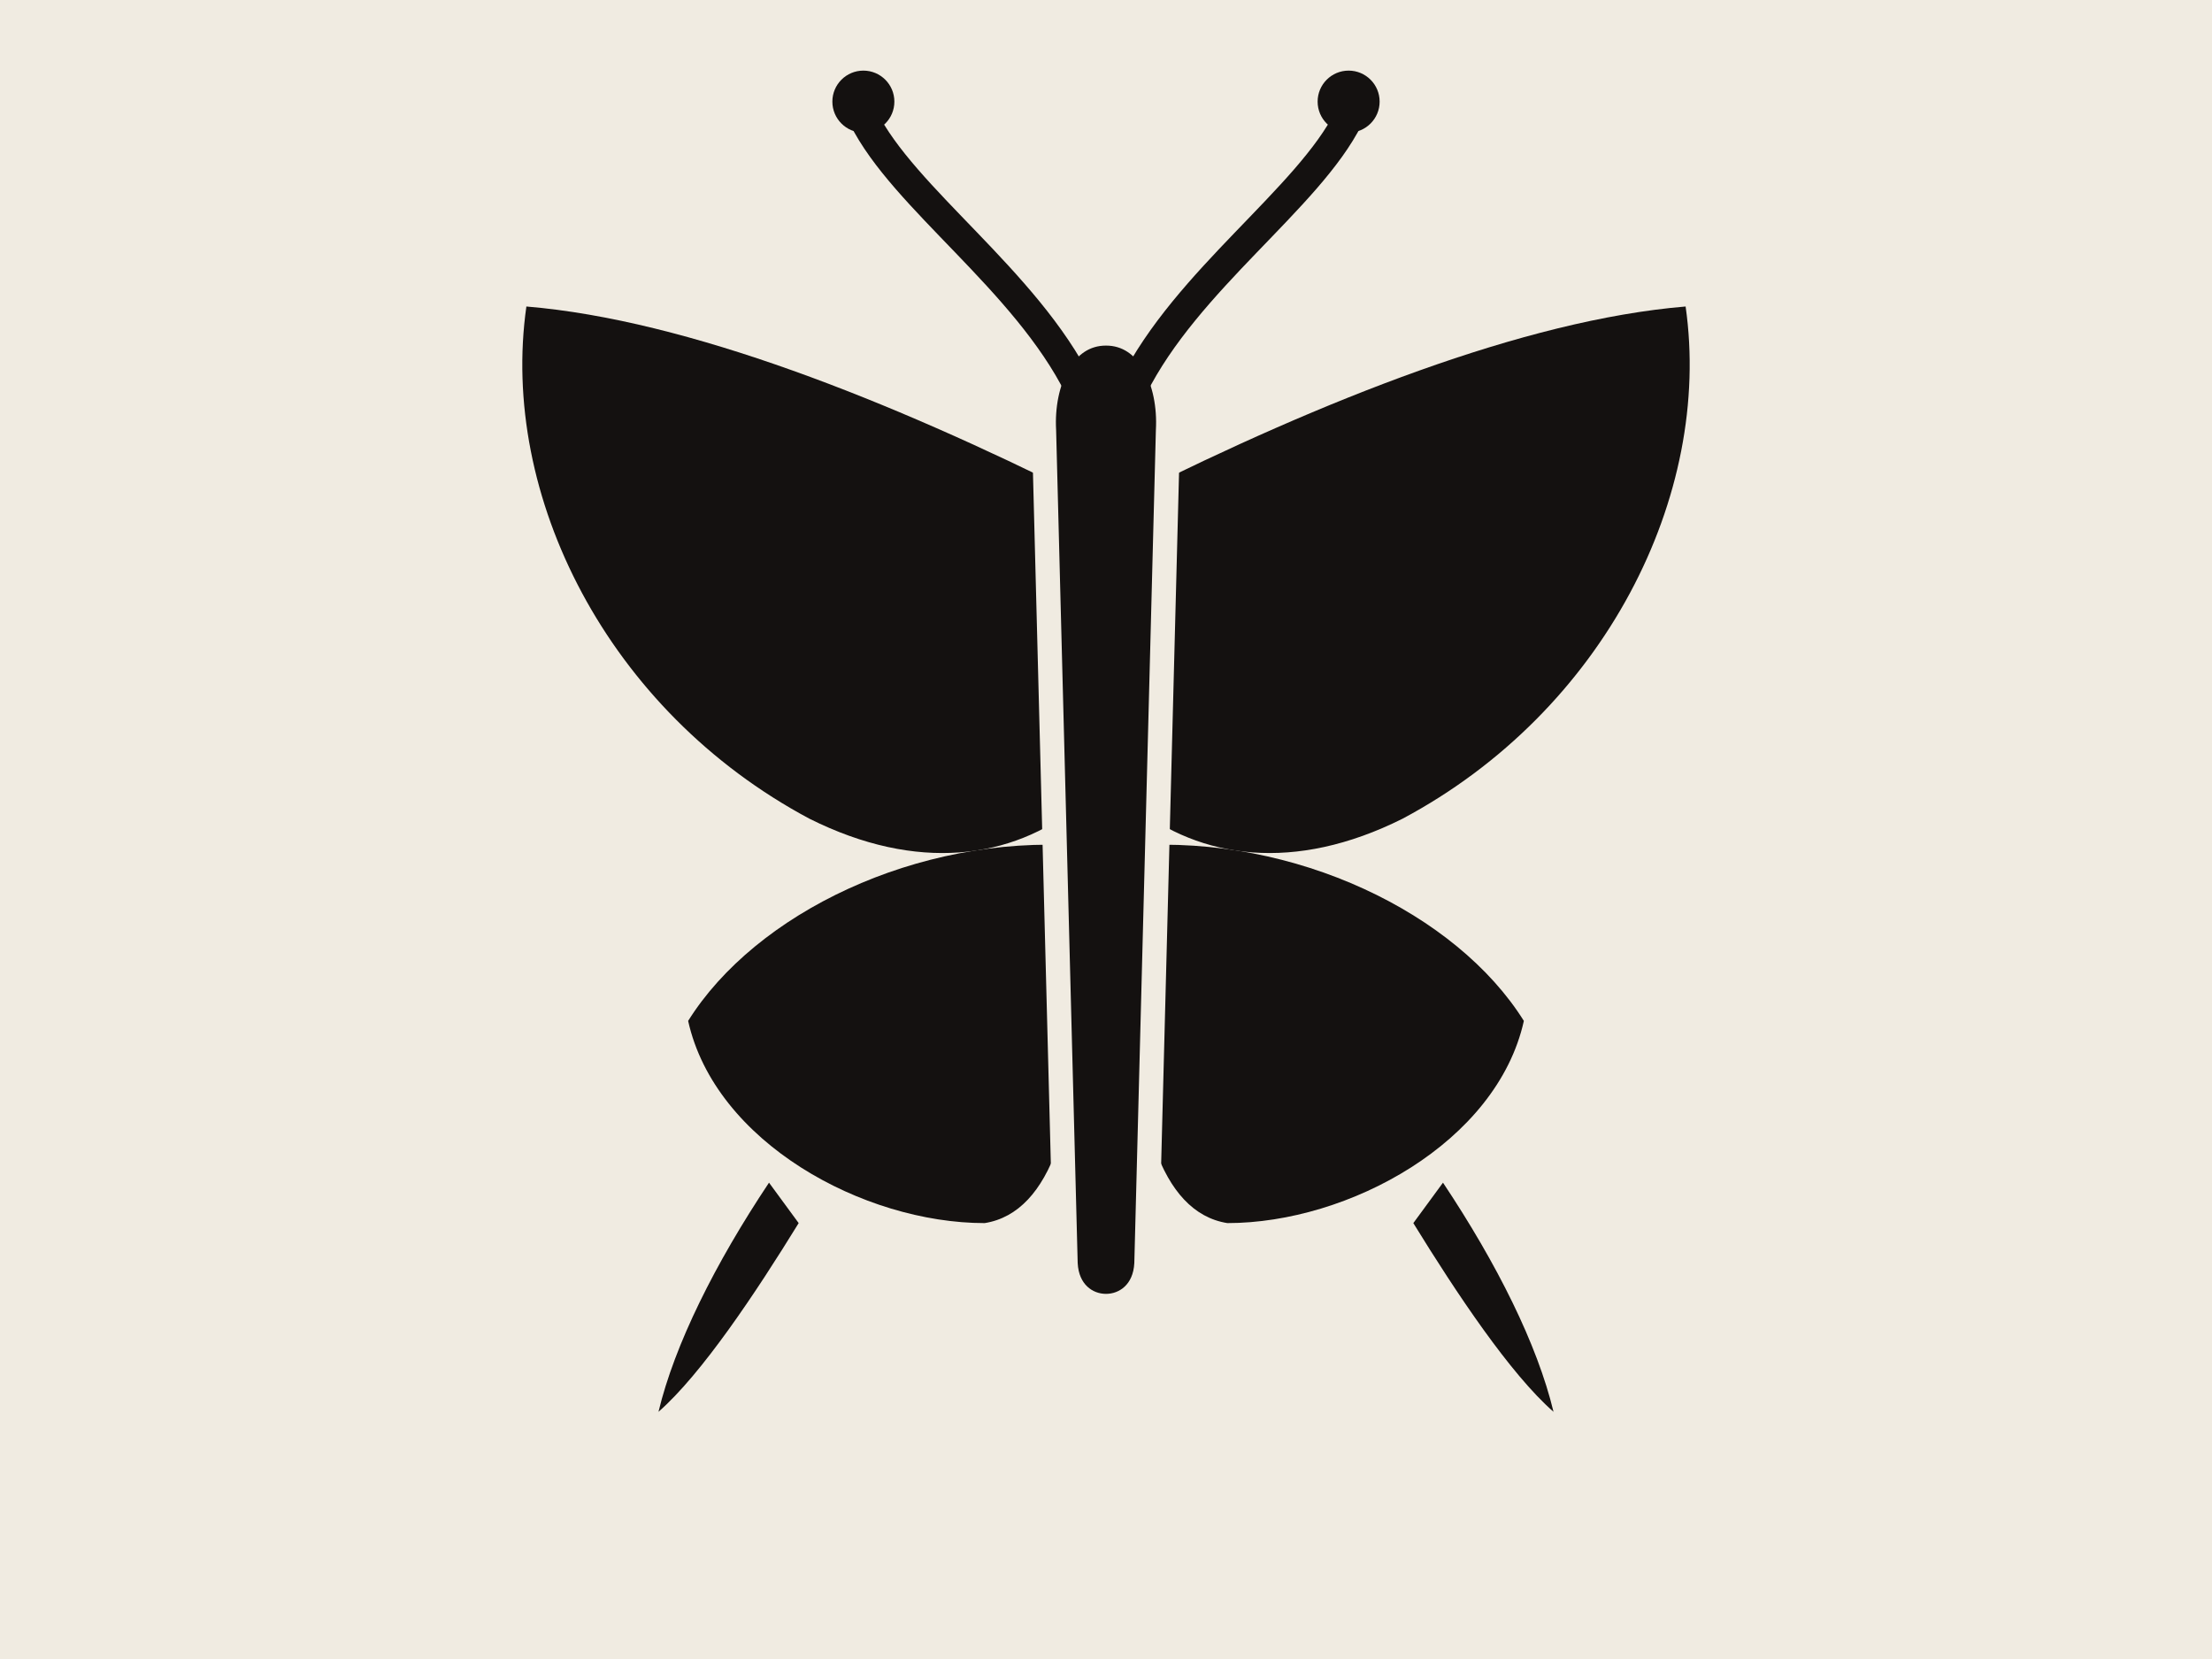
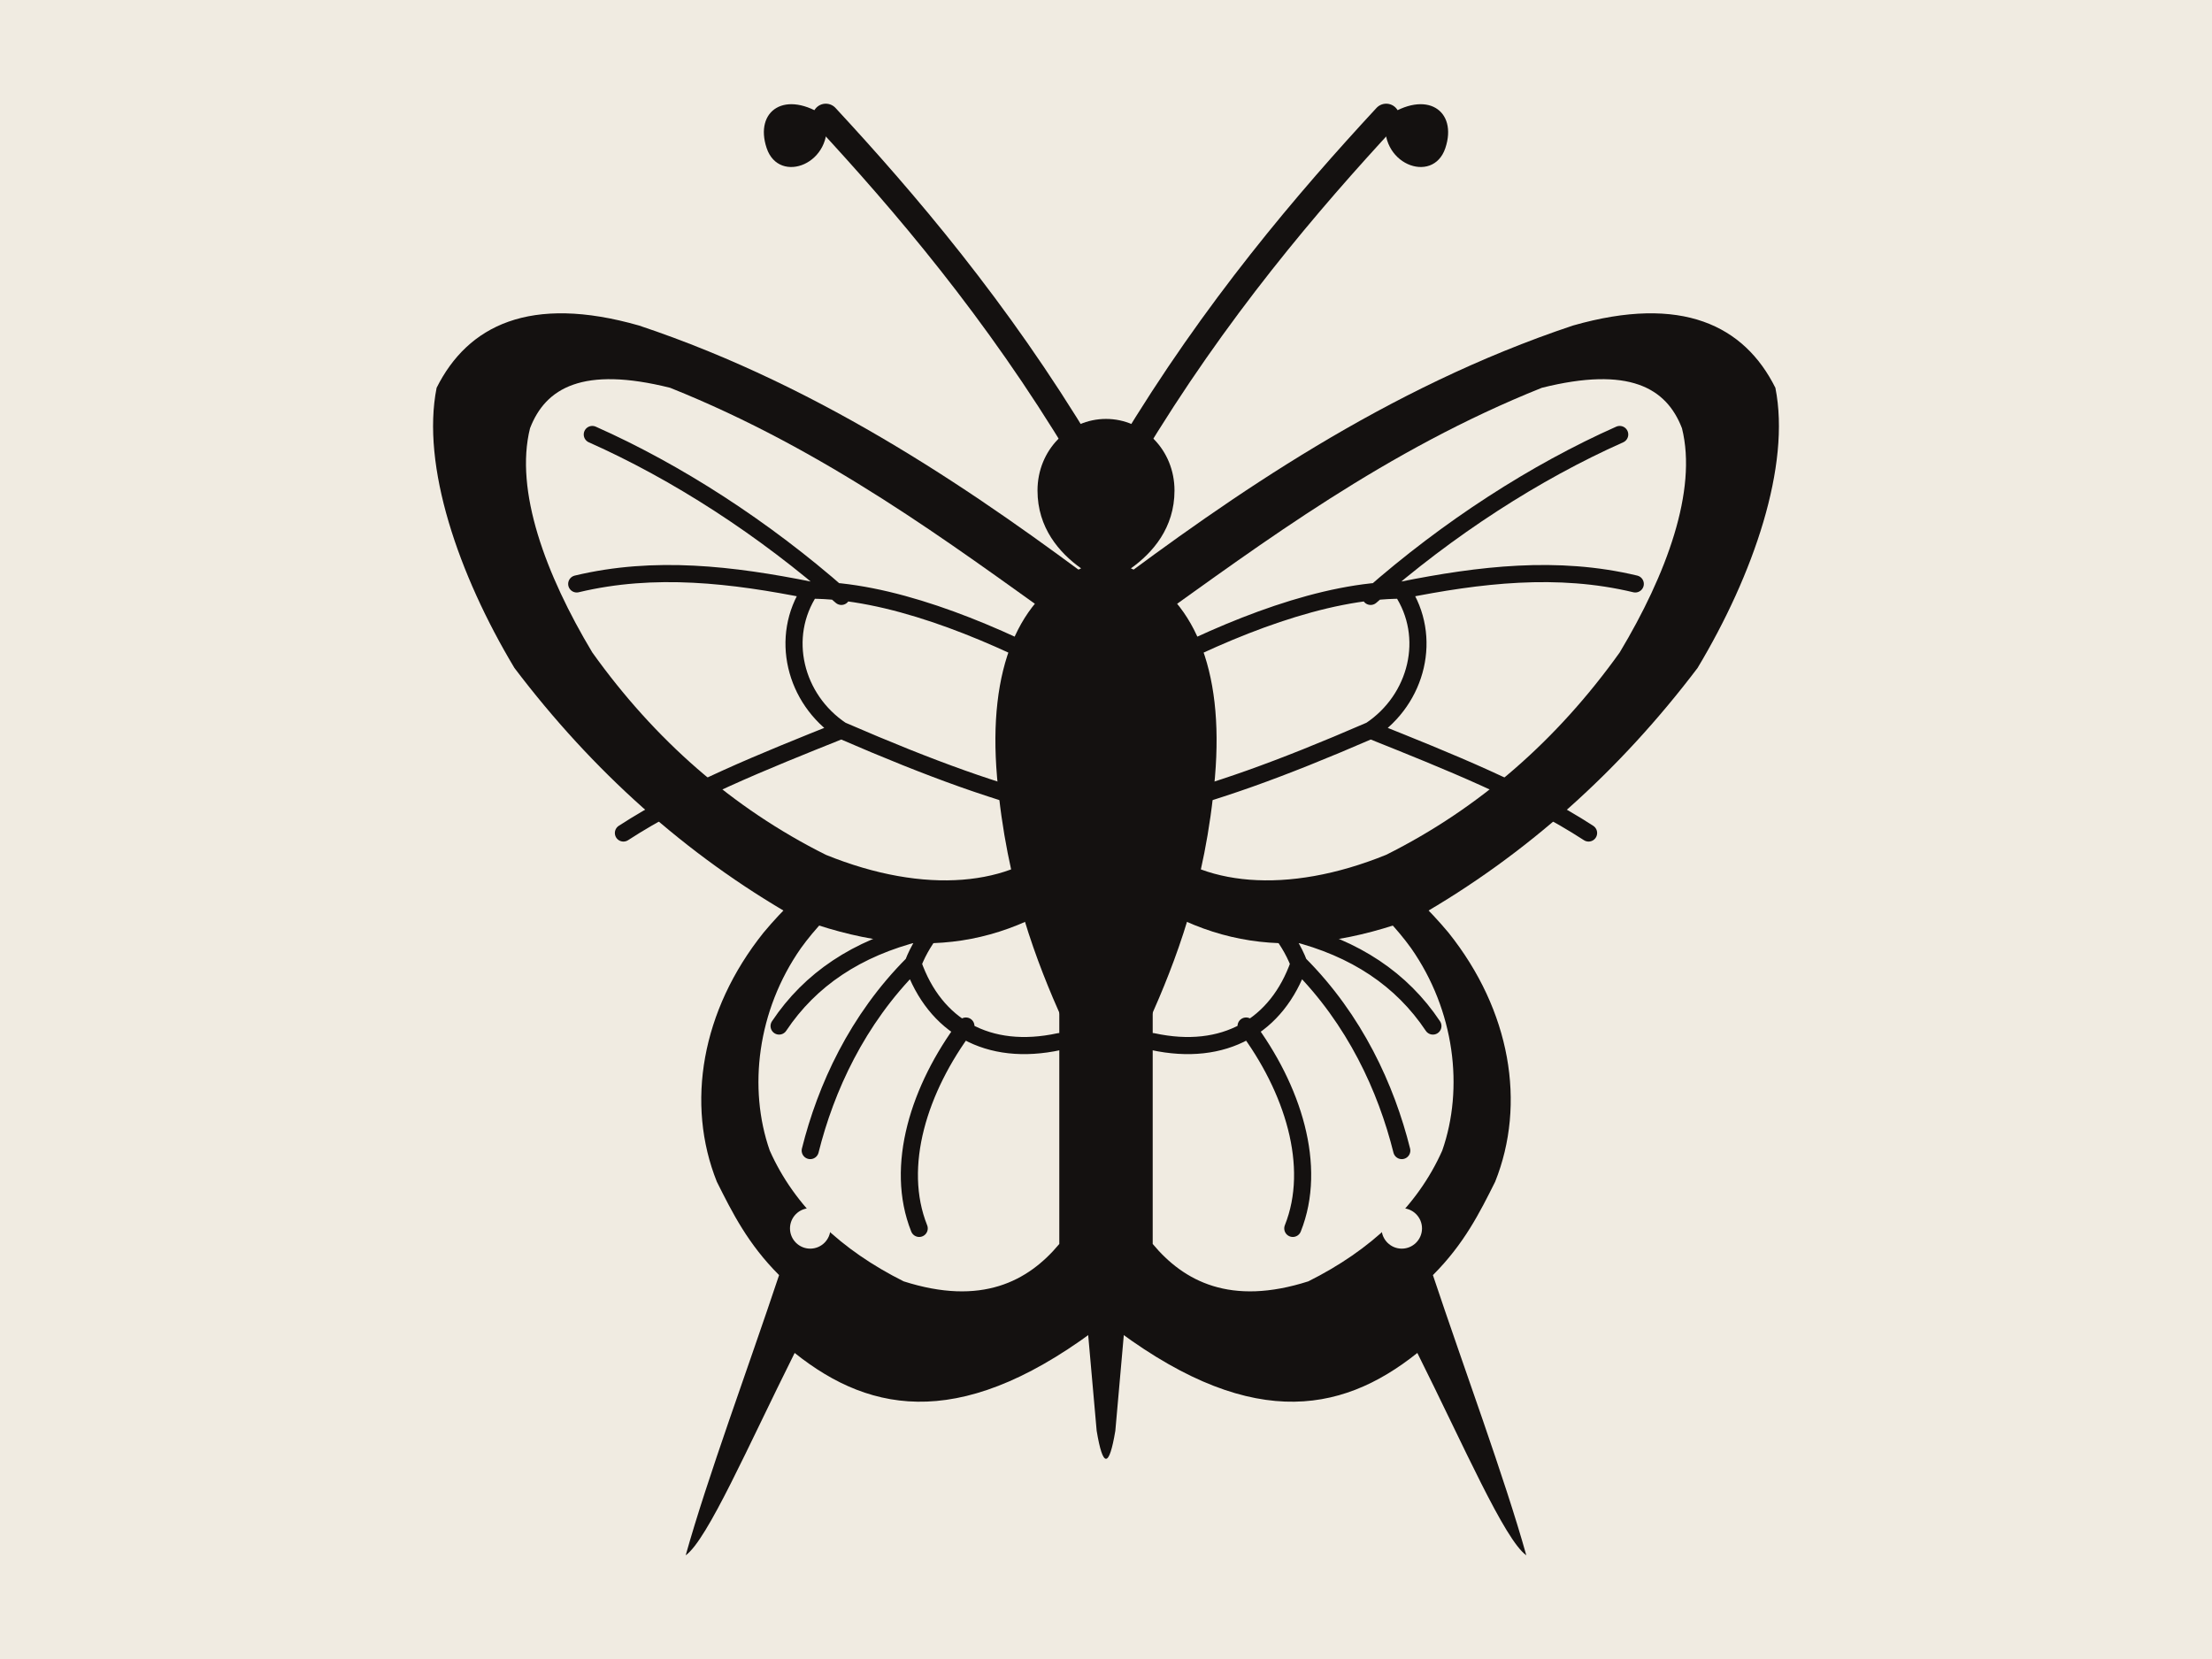
<svg xmlns="http://www.w3.org/2000/svg" viewBox="0 0 64 48" width="256" height="192" role="img" aria-label="Lycaenid butterfly, archetype plate">
  <rect width="64" height="48" fill="#f0ebe1" />
-   <g transform="translate(32 24) scale(0.78) translate(-32 -34.4)">
-     <g fill="#141110">
+   <g transform="translate(32 24) scale(0.9008) translate(-32 -27.6875)">
+     <g>
      <g>
-         <path d="M33 22 C40 18.5 47.5 15.5 53.5 15 C54.5 22 50.5 30 43 34 C39 36 35.5 35.5 33 33.5 Z" />
-         <path d="M33 35 C39 34.6 45 37.5 47.5 41.5 C46.5 46 41 49 36.5 49 C34 48.6 33 45 33 40 Z" />
-         <path d="M44.5 47.5 C46.5 50.5 48 53.5 48.6 56 C47 54.6 45 51.6 43.4 49 Z" />
+         <path d="M 32 26 C 36.5 26, 40.5 28, 43 31 C 45 33.5, 45.5 36.5, 44.5 39 C 44 40, 43.5 41, 42.5 42 C 43.5 45, 44.8 48.5, 45.5 51 C 44.8 50.5, 43.5 47.5, 42 44.5 C 39.5 46.5, 36.5 47, 32 43.5 Z" fill="#141110" />
+         <path d="M 33.5 27.2 C 36.5 27.2, 40 29, 41.8 31.5 C 43.2 33.5, 43.5 36, 42.8 38 C 42 39.8, 40.5 41.2, 38.5 42.2 C 36 43, 34.5 42.2, 33.5 41 Z" fill="#f0ebe1" />
+         <path d="M 33.5 28.5 C 35.5 29, 37.5 30.2, 38.2 32 C 37.5 34, 35.8 35, 33.5 34.5 M 38 31 C 40 31.5, 41.5 32.5, 42.5 34 M 38.2 32 C 40 33.8, 41 36, 41.5 38 M 36.5 34 C 38 36, 38.8 38.5, 38 40.5" fill="none" stroke="#141110" stroke-width="0.55" stroke-linecap="round" />
+         <circle cx="41.5" cy="40.5" r="0.65" fill="#f0ebe1" />
+         <path d="M 32 20 C 36 17, 41 13.5, 47 11.5 C 50.5 10.5, 52.5 11.5, 53.5 13.5 C 54 16, 52.8 19.5, 51 22.5 C 48.5 25.8, 45.5 28.5, 42 30.5 C 38 32, 35 31.5, 32 29 Z" fill="#141110" />
+         <path d="M 33.5 21 C 37 18.5, 41 15.5, 46 13.5 C 48.8 12.8, 50 13.5, 50.5 14.8 C 51 16.8, 50 19.5, 48.5 22 C 46.5 24.8, 44 27, 41 28.5 C 37.8 29.8, 35 29.5, 33.5 28 Z" fill="#f0ebe1" />
+         <path d="M 33.5 22.5 C 36 21.2, 39 20, 41.5 20 C 42.5 21.5, 42 23.5, 40.5 24.5 C 37.5 25.8, 35.5 26.5, 33.5 27 M 40.5 20.2 C 43 18, 45.8 16.2, 48.5 15 M 41.5 20 C 44 19.5, 46.5 19.2, 49 19.8 M 40.5 24.5 C 43 25.5, 45.5 26.5, 47.5 27.8" fill="none" stroke="#141110" stroke-width="0.55" stroke-linecap="round" />
      </g>
      <g transform="translate(64,0) scale(-1,1)">
-         <path d="M33 22 C40 18.5 47.5 15.5 53.5 15 C54.5 22 50.5 30 43 34 C39 36 35.5 35.5 33 33.5 Z" />
-         <path d="M33 35 C39 34.6 45 37.5 47.5 41.5 C46.5 46 41 49 36.5 49 C34 48.6 33 45 33 40 Z" />
-         <path d="M44.5 47.5 C46.5 50.5 48 53.5 48.6 56 C47 54.6 45 51.6 43.4 49 Z" />
+         <path d="M 32 26 C 36.5 26, 40.5 28, 43 31 C 45 33.5, 45.5 36.5, 44.5 39 C 44 40, 43.5 41, 42.5 42 C 43.5 45, 44.8 48.5, 45.5 51 C 44.8 50.5, 43.5 47.5, 42 44.5 C 39.5 46.5, 36.5 47, 32 43.5 Z" fill="#141110" />
+         <path d="M 33.5 27.2 C 36.5 27.2, 40 29, 41.8 31.5 C 43.2 33.5, 43.5 36, 42.8 38 C 42 39.8, 40.5 41.2, 38.5 42.2 C 36 43, 34.5 42.2, 33.5 41 Z" fill="#f0ebe1" />
+         <path d="M 33.5 28.5 C 35.5 29, 37.5 30.2, 38.2 32 C 37.5 34, 35.8 35, 33.5 34.5 M 38 31 C 40 31.5, 41.5 32.5, 42.5 34 M 38.2 32 C 40 33.8, 41 36, 41.5 38 M 36.5 34 C 38 36, 38.8 38.5, 38 40.5" fill="none" stroke="#141110" stroke-width="0.55" stroke-linecap="round" />
+         <circle cx="41.5" cy="40.5" r="0.65" fill="#f0ebe1" />
+         <path d="M 32 20 C 36 17, 41 13.5, 47 11.5 C 50.5 10.5, 52.5 11.5, 53.5 13.5 C 54 16, 52.8 19.5, 51 22.5 C 48.5 25.8, 45.5 28.5, 42 30.5 C 38 32, 35 31.5, 32 29 Z" fill="#141110" />
+         <path d="M 33.5 21 C 37 18.5, 41 15.5, 46 13.5 C 48.8 12.8, 50 13.5, 50.5 14.8 C 51 16.8, 50 19.5, 48.5 22 C 46.5 24.8, 44 27, 41 28.5 C 37.8 29.8, 35 29.5, 33.5 28 Z" fill="#f0ebe1" />
+         <path d="M 33.5 22.5 C 36 21.2, 39 20, 41.5 20 C 42.5 21.5, 42 23.5, 40.5 24.5 C 37.5 25.8, 35.5 26.5, 33.5 27 M 40.5 20.2 C 43 18, 45.8 16.2, 48.5 15 M 41.5 20 C 44 19.5, 46.5 19.2, 49 19.8 M 40.5 24.5 C 43 25.5, 45.5 26.5, 47.5 27.8" fill="none" stroke="#141110" stroke-width="0.55" stroke-linecap="round" />
      </g>
-       <path d="M32 16 C33.6 16 34.4 17.8 34.3 19.6 L33.5 50.5 C33.4 52.6 30.6 52.6 30.5 50.5 L29.7 19.6 C29.6 17.8 30.4 16 32 16 Z" stroke="#f0ebe1" stroke-width="0.9" />
-       <g fill="none" stroke="#141110" stroke-width="1.1" stroke-linecap="round">
-         <path d="M31 18 C29 14 24.5 11 23.0 8" />
-         <path d="M33 18 C35 14 39.5 11 41.0 8" />
-       </g>
-       <circle cx="23.0" cy="7.4" r="1.15" />
-       <circle cx="41.0" cy="7.4" r="1.15" />
+       <path d="M 32 14.5 C 33.2 14.5, 34.2 15.5, 34.2 16.8 C 34.2 18, 33.5 18.8, 32.8 19.3 C 34.8 20.2, 35.8 22.5, 35.5 26 C 35.2 29.5, 34.2 32, 33.4 33.8 C 33.1 38, 32.7 42.5, 32.3 47 C 32.1 48.2, 31.9 48.2, 31.7 47 C 31.3 42.5, 30.9 38, 30.6 33.8 C 29.8 32, 28.8 29.5, 28.5 26 C 28.2 22.5, 29.2 20.2, 31.2 19.3 C 30.5 18.8, 29.8 18, 29.8 16.8 C 29.8 15.5, 30.8 14.5, 32 14.5 Z" fill="#141110" />
+       <path d="M 31.2 15.5 C 28.5 11, 25.5 7.5, 23.0 4.8 M 32.8 15.5 C 35.5 11, 38.5 7.5, 41.0 4.8" fill="none" stroke="#141110" stroke-width="0.85" stroke-linecap="round" />
+       <path d="M 23.0 4.8 C 21.7 3.9, 20.7 4.6, 21.1 5.8 C 21.5 7, 23.3 6.3, 23.0 4.8 Z M 41.0 4.8 C 42.3 3.9, 43.3 4.6, 42.9 5.8 C 42.5 7, 40.7 6.3, 41.0 4.8 Z" fill="#141110" />
    </g>
  </g>
</svg>
